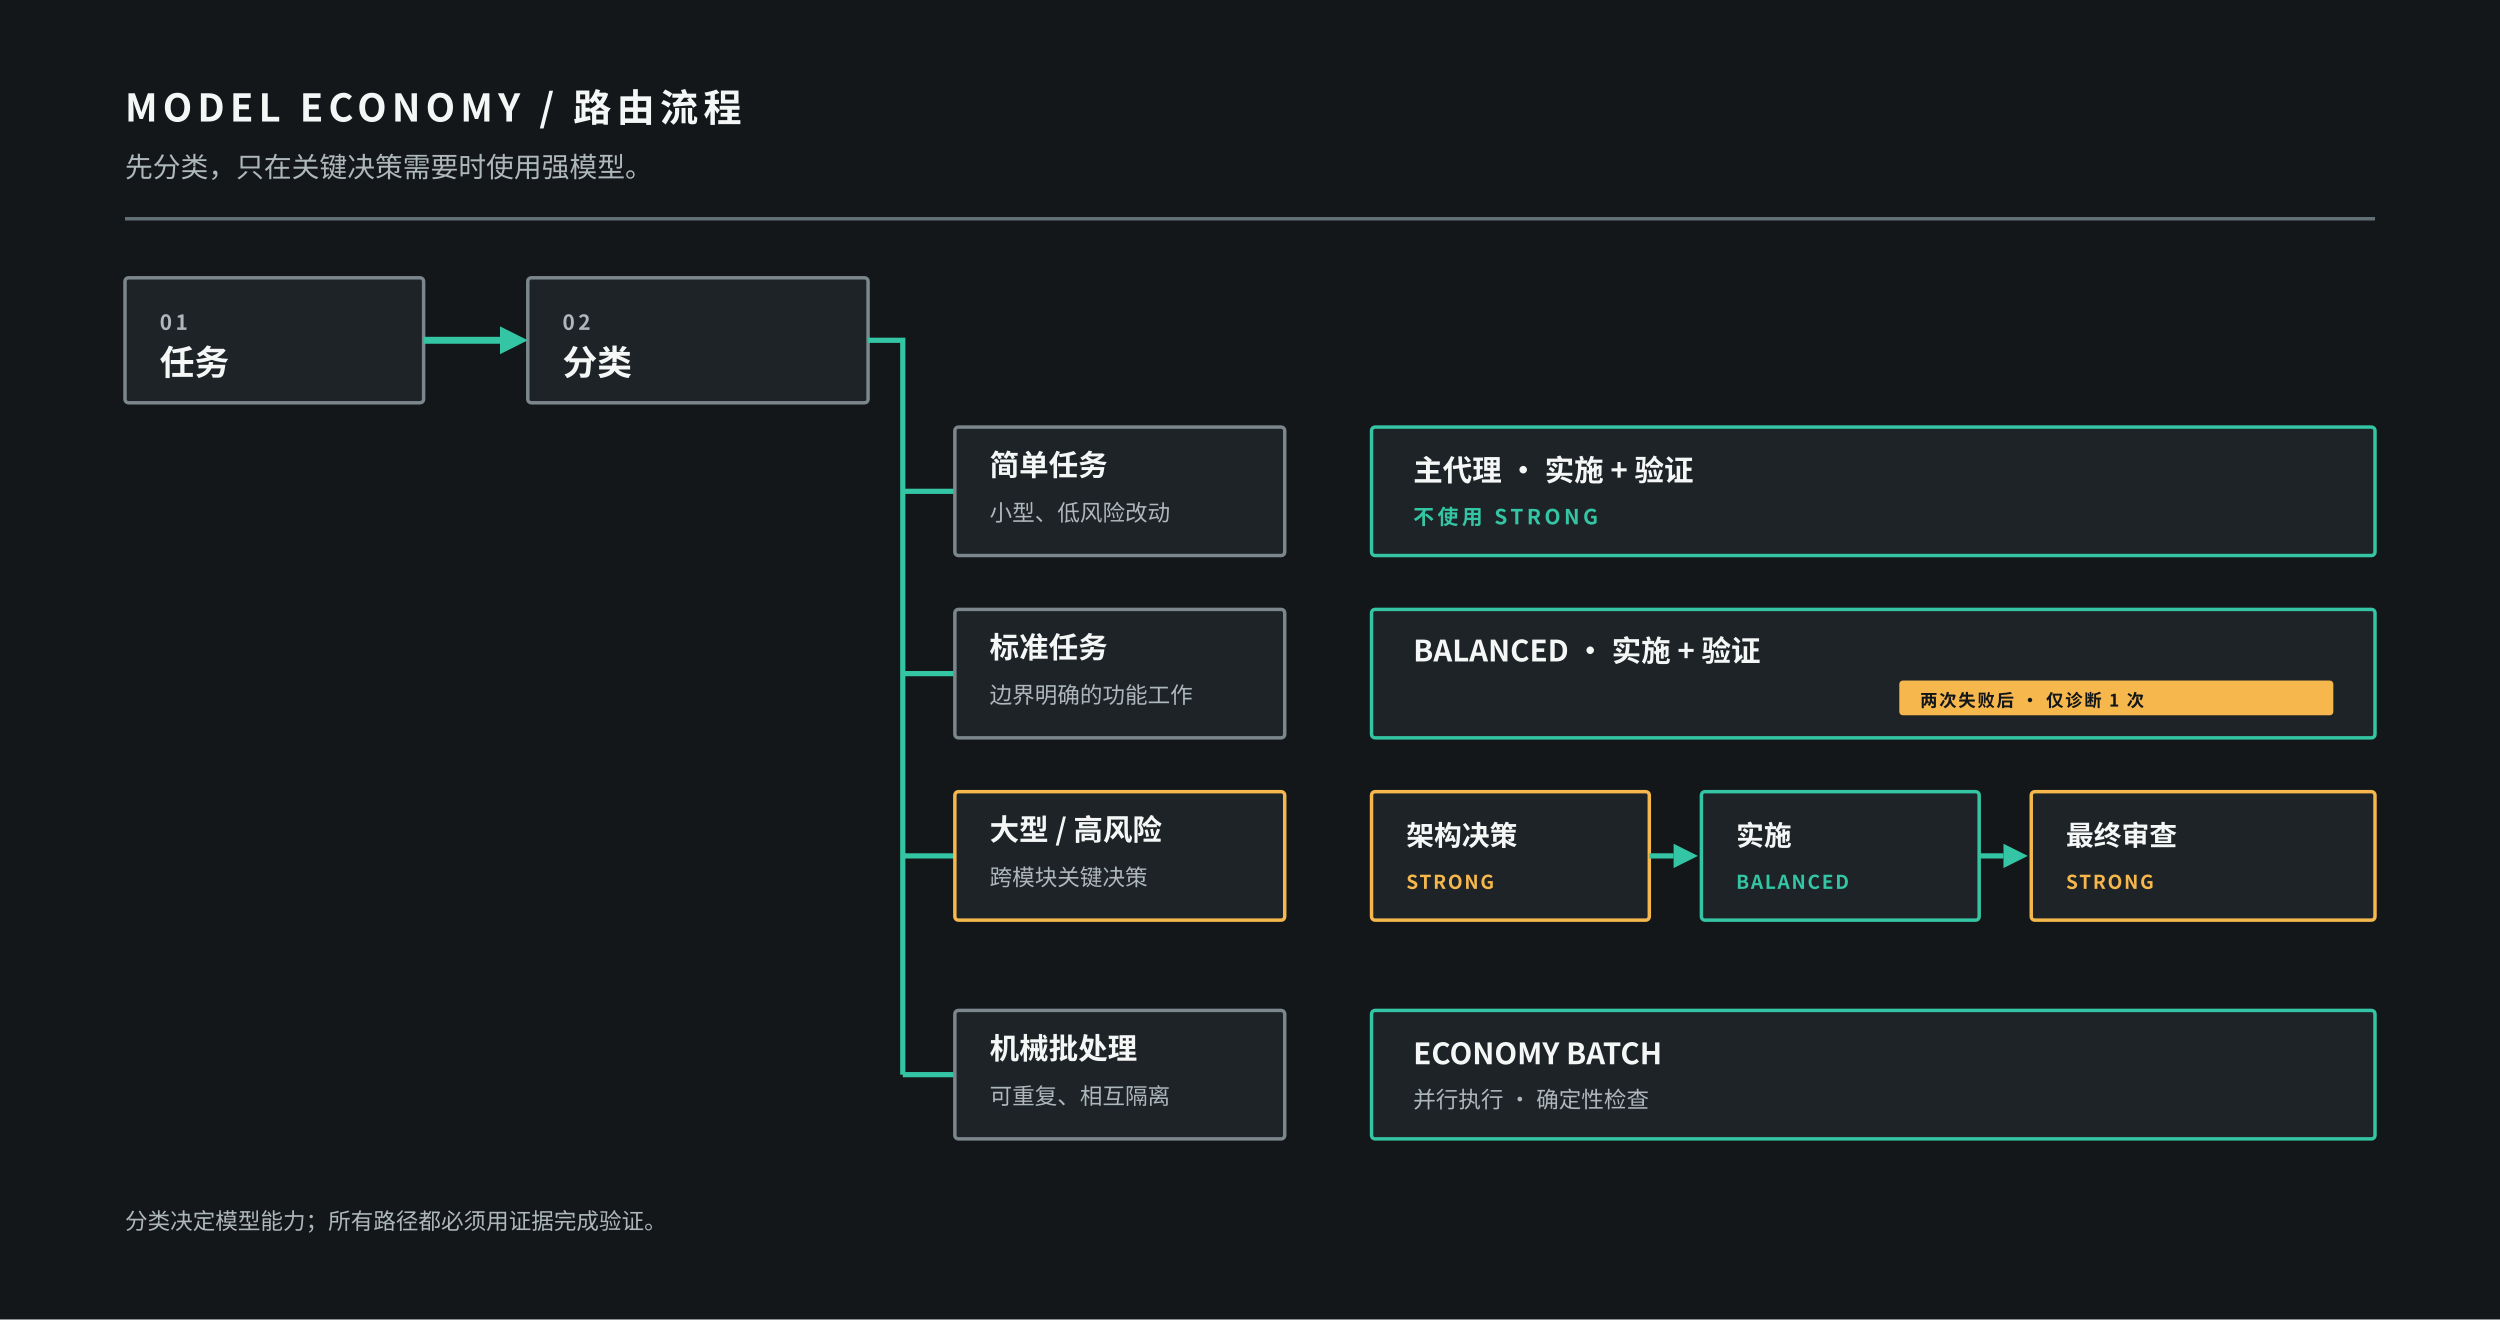
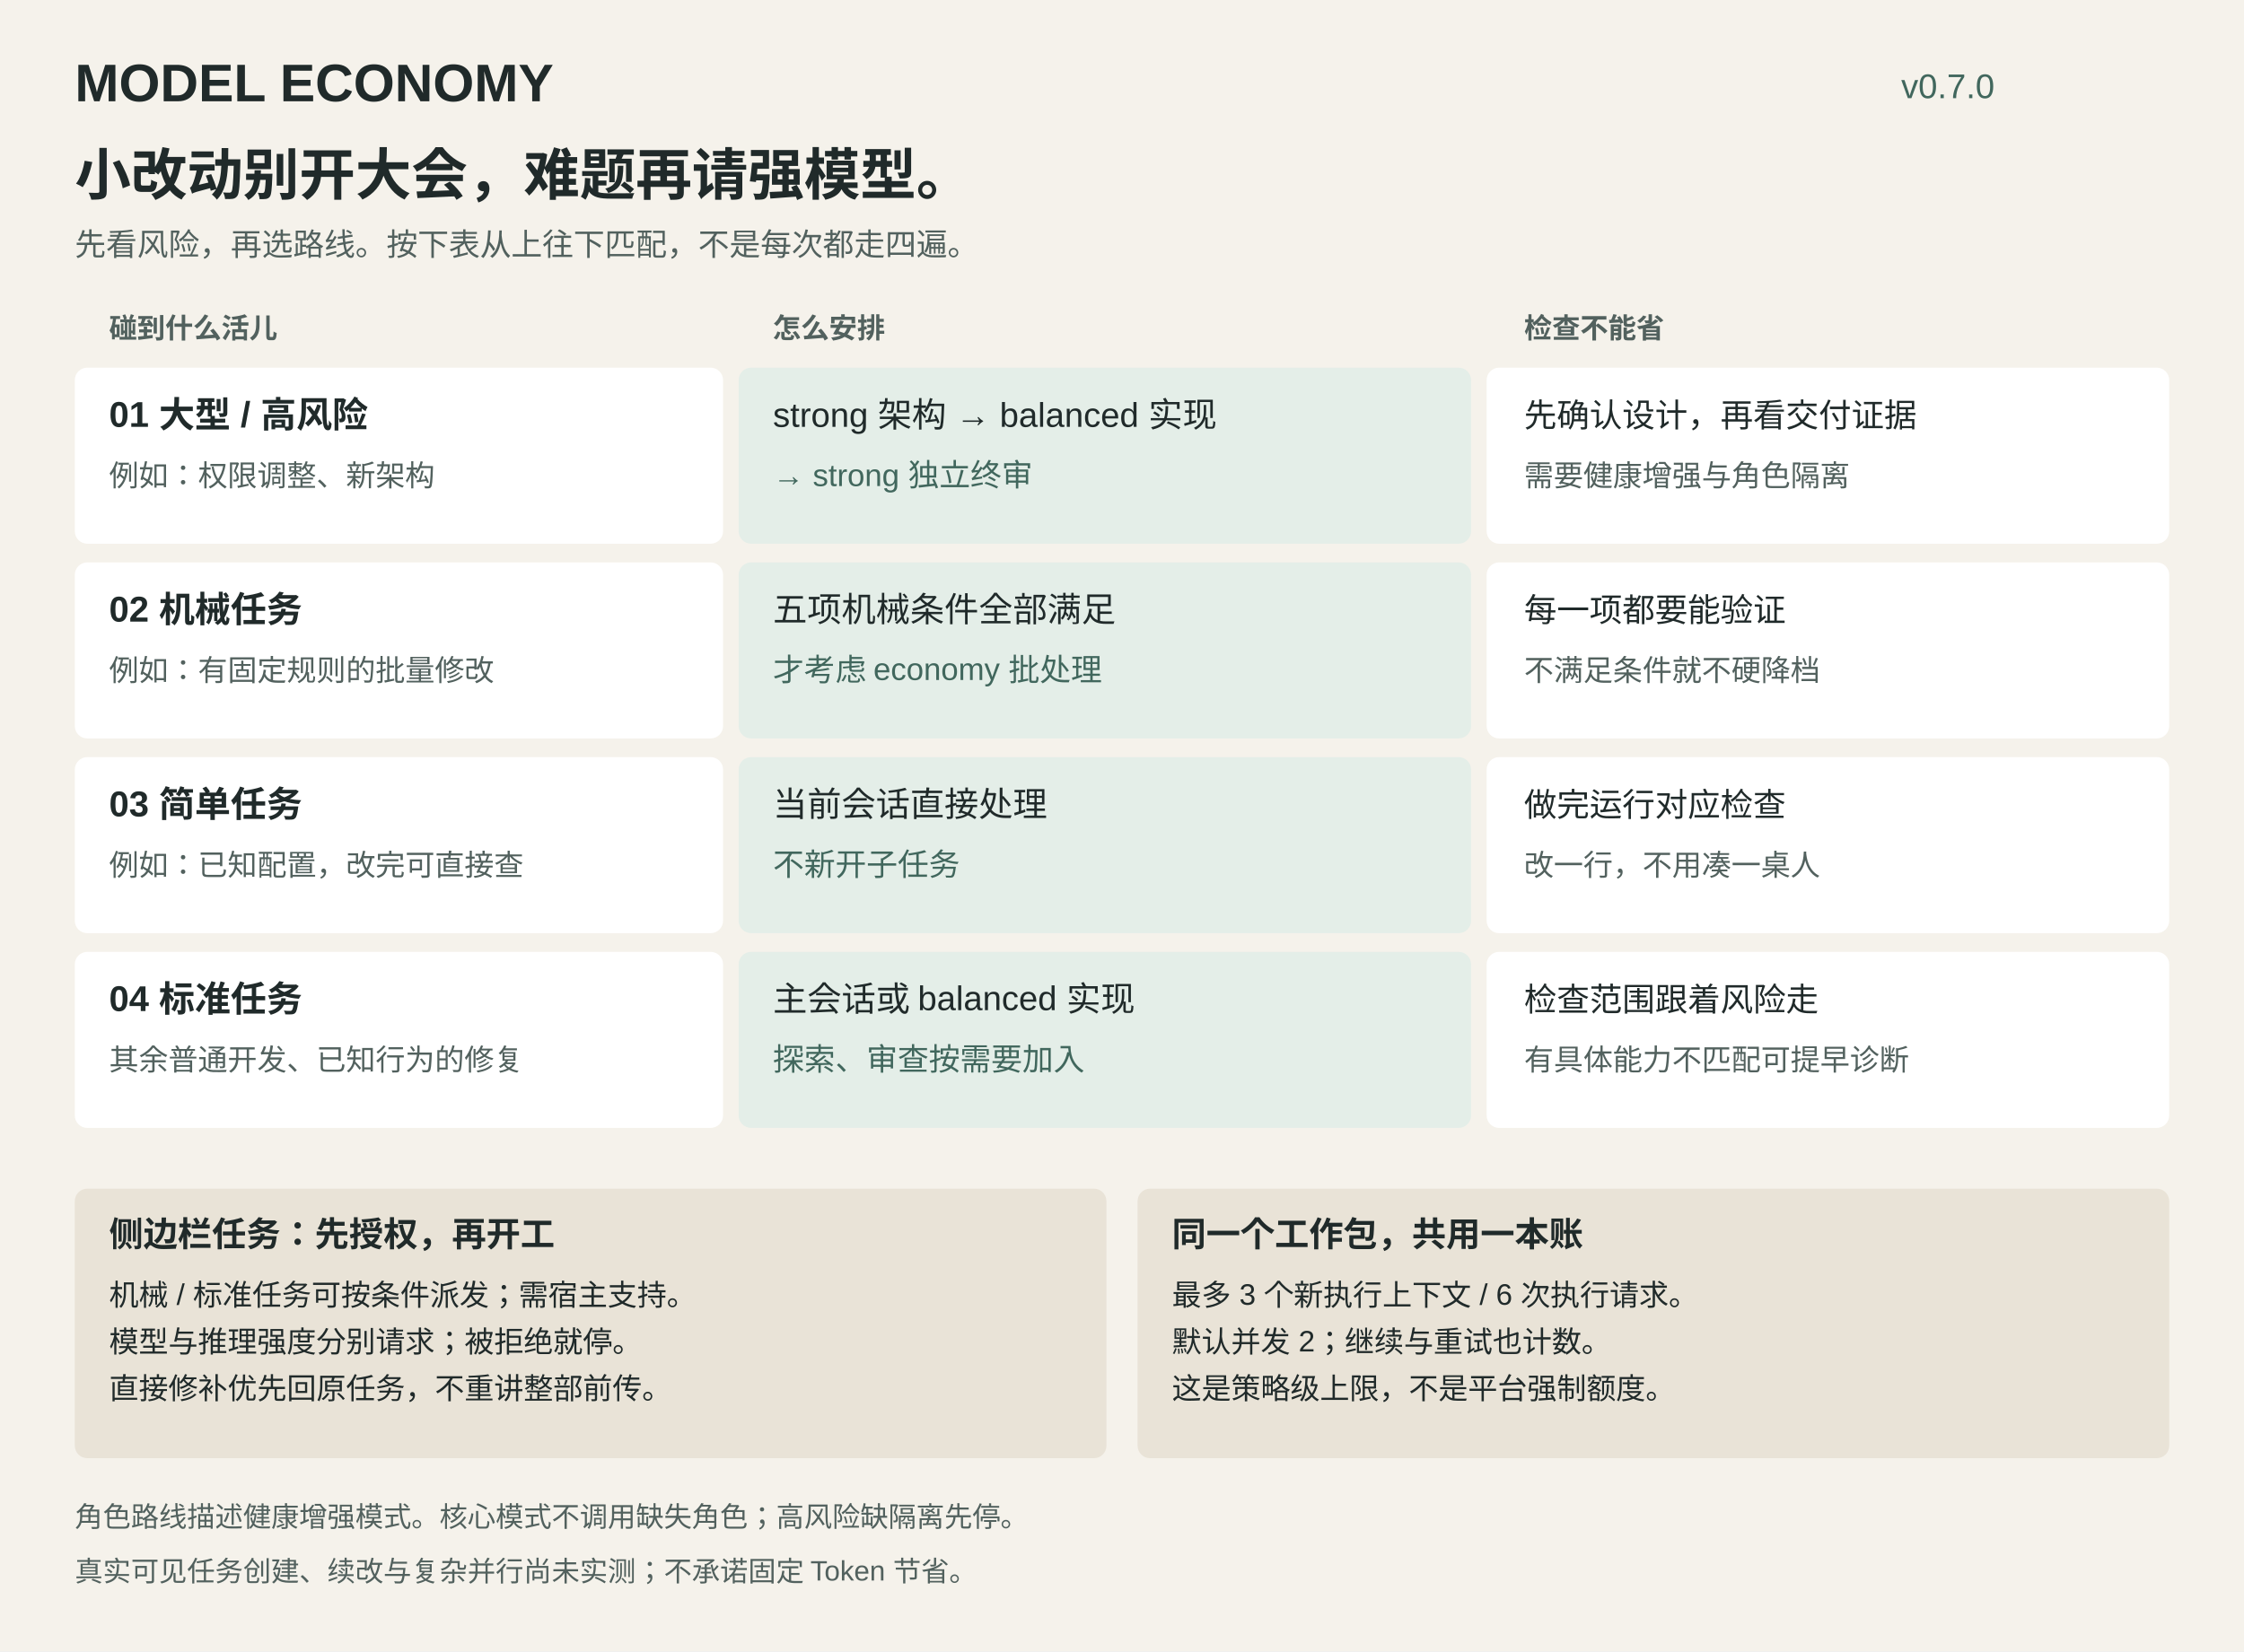
- <svg xmlns="http://www.w3.org/2000/svg" width="1440" height="760" viewBox="0 0 1440 760" role="img" aria-labelledby="title description">
-   <rect width="1440" height="760" fill="#141719" />
-   <g font-family="PingFang SC, Noto Sans CJK SC, Arial, sans-serif">
-     <text x="72" y="70" fill="#F5F7F7" font-size="22" font-weight="700" letter-spacing="3">MODEL ECONOMY / 路由流程</text>
-     <text x="72" y="102" fill="#AEB8BC" font-size="16">先分类，只在关键决策需要时使用强模型。</text>
-     <path d="M72 126H1368" fill="none" stroke="#647077" stroke-width="2" />
-     <g fill="#1D2326" stroke="#7B878C" stroke-width="2">
-       <rect id="task-card" x="72" y="160" width="172" height="72" rx="2" />
-       <rect id="classify-card" x="304" y="160" width="196" height="72" rx="2" />
+ <svg xmlns="http://www.w3.org/2000/svg" width="1440" height="1060" viewBox="0 0 1440 1060" role="img" aria-labelledby="title desc">
+   <rect width="1440" height="1060" fill="#f5f2eb" />
+   <g font-family="Arial, PingFang SC, Microsoft YaHei, sans-serif">
+     <text x="48" y="65" font-size="34" fill="#202a2a" font-weight="700">MODEL ECONOMY</text>
+     <text x="1220" y="63" font-size="22" fill="#41675d" font-weight="400">v0.7.0</text>
+     <text x="48" y="125" font-size="36" fill="#202a2a" font-weight="700">小改动别开大会，难题再请强模型。</text>
+     <text x="48" y="164" font-size="20" fill="#52615e" font-weight="400">先看风险，再选路线。按下表从上往下匹配，不是每次都走四遍。</text>
+     <text x="70" y="217" font-size="18" fill="#52615e" font-weight="700">碰到什么活儿</text>
+     <text x="496" y="217" font-size="18" fill="#52615e" font-weight="700">怎么安排</text>
+     <text x="978" y="217" font-size="18" fill="#52615e" font-weight="700">检查不能省</text>
+     <g data-route="large-high-risk">
+       <rect id="large-high-risk-0" x="48" y="236" width="416" height="113" rx="8" fill="#ffffff" />
+       <rect id="large-high-risk-1" x="474" y="236" width="470" height="113" rx="8" fill="#e4eee8" />
+       <rect id="large-high-risk-2" x="954" y="236" width="438" height="113" rx="8" fill="#ffffff" />
+       <text x="70" y="274" font-size="23" fill="#202a2a" font-weight="700" data-fit="large-high-risk-0">01  大型 / 高风险</text>
+       <text x="70" y="312" font-size="19" fill="#52615e" font-weight="400" data-fit="large-high-risk-0">例如：权限调整、新架构</text>
+       <text x="496" y="274" font-size="22" fill="#202a2a" font-weight="400" data-fit="large-high-risk-1">strong 架构 → balanced 实现</text>
+       <text x="496" y="312" font-size="20" fill="#41675d" font-weight="400" data-fit="large-high-risk-1">→ strong 独立终审</text>
+       <text x="978" y="274" font-size="21" fill="#202a2a" font-weight="400" data-fit="large-high-risk-2">先确认设计，再看交付证据</text>
+       <text x="978" y="312" font-size="19" fill="#52615e" font-weight="400" data-fit="large-high-risk-2">需要健康增强与角色隔离</text>
    </g>
-     <text x="92" y="190" fill="#AEB8BC" font-size="12" font-weight="700" letter-spacing="2">01</text>
-     <text x="92" y="216" fill="#F5F7F7" font-size="20" font-weight="700">任务</text>
-     <text x="324" y="190" fill="#AEB8BC" font-size="12" font-weight="700" letter-spacing="2">02</text>
-     <text x="324" y="216" fill="#F5F7F7" font-size="20" font-weight="700">分类</text>
-     <path d="M244 196H288" fill="none" stroke="#34C6A4" stroke-width="4" />
-     <path d="M288 188L304 196L288 204Z" fill="#34C6A4" />
-     <path d="M500 196H520V619" fill="none" stroke="#34C6A4" stroke-width="3" />
+     <g data-route="mechanical">
+       <rect id="mechanical-0" x="48" y="361" width="416" height="113" rx="8" fill="#ffffff" />
+       <rect id="mechanical-1" x="474" y="361" width="470" height="113" rx="8" fill="#e4eee8" />
+       <rect id="mechanical-2" x="954" y="361" width="438" height="113" rx="8" fill="#ffffff" />
+       <text x="70" y="399" font-size="23" fill="#202a2a" font-weight="700" data-fit="mechanical-0">02  机械任务</text>
+       <text x="70" y="437" font-size="19" fill="#52615e" font-weight="400" data-fit="mechanical-0">例如：有固定规则的批量修改</text>
+       <text x="496" y="399" font-size="22" fill="#202a2a" font-weight="400" data-fit="mechanical-1">五项机械条件全部满足</text>
+       <text x="496" y="437" font-size="20" fill="#41675d" font-weight="400" data-fit="mechanical-1">才考虑 economy 批处理</text>
+       <text x="978" y="399" font-size="21" fill="#202a2a" font-weight="400" data-fit="mechanical-2">每一项都要能验证</text>
+       <text x="978" y="437" font-size="19" fill="#52615e" font-weight="400" data-fit="mechanical-2">不满足条件就不硬降档</text>
+     </g>
    <g data-route="simple">
-       <path d="M520 283H550" fill="none" stroke="#34C6A4" stroke-width="3" />
-       <rect id="simple-route" x="550" y="246" width="190" height="74" rx="2" fill="#1D2326" stroke="#7B878C" stroke-width="2" />
-       <text x="570" y="274" fill="#F5F7F7" font-size="17" font-weight="700">简单任务</text>
-       <text x="570" y="300" fill="#AEB8BC" font-size="13">小型、低风险改动</text>
-       <rect id="simple-result" x="790" y="246" width="578" height="74" rx="2" fill="#1D2326" stroke="#34C6A4" stroke-width="2" />
-       <text x="814" y="277" fill="#F5F7F7" font-size="17" font-weight="700">主代理 · 实施 + 验证</text>
-       <text x="814" y="302" fill="#34C6A4" font-size="12" font-weight="700" letter-spacing="2">不使用 STRONG</text>
+       <rect id="simple-0" x="48" y="486" width="416" height="113" rx="8" fill="#ffffff" />
+       <rect id="simple-1" x="474" y="486" width="470" height="113" rx="8" fill="#e4eee8" />
+       <rect id="simple-2" x="954" y="486" width="438" height="113" rx="8" fill="#ffffff" />
+       <text x="70" y="524" font-size="23" fill="#202a2a" font-weight="700" data-fit="simple-0">03  简单任务</text>
+       <text x="70" y="562" font-size="19" fill="#52615e" font-weight="400" data-fit="simple-0">例如：已知配置，改完可直接查</text>
+       <text x="496" y="524" font-size="22" fill="#202a2a" font-weight="400" data-fit="simple-1">当前会话直接处理</text>
+       <text x="496" y="562" font-size="20" fill="#41675d" font-weight="400" data-fit="simple-1">不新开子任务</text>
+       <text x="978" y="524" font-size="21" fill="#202a2a" font-weight="400" data-fit="simple-2">做完运行对应检查</text>
+       <text x="978" y="562" font-size="19" fill="#52615e" font-weight="400" data-fit="simple-2">改一行，不用凑一桌人</text>
    </g>
    <g data-route="standard">
-       <path d="M520 388H550" fill="none" stroke="#34C6A4" stroke-width="3" />
-       <rect id="standard-route" x="550" y="351" width="190" height="74" rx="2" fill="#1D2326" stroke="#7B878C" stroke-width="2" />
-       <text x="570" y="379" fill="#F5F7F7" font-size="17" font-weight="700">标准任务</text>
-       <text x="570" y="405" fill="#AEB8BC" font-size="13">边界明确的功能工作</text>
-       <rect id="standard-result" x="790" y="351" width="578" height="74" rx="2" fill="#1D2326" stroke="#34C6A4" stroke-width="2" />
-       <text x="814" y="381" fill="#F5F7F7" font-size="17" font-weight="700">BALANCED · 实施 + 验证</text>
-       <rect x="1094" y="392" width="250" height="20" rx="2" fill="#F6B74D" />
-       <text x="1106" y="407" fill="#141719" font-size="10" font-weight="700" letter-spacing="1">两次失败后 · 仅诊断 1 次</text>
+       <rect id="standard-0" x="48" y="611" width="416" height="113" rx="8" fill="#ffffff" />
+       <rect id="standard-1" x="474" y="611" width="470" height="113" rx="8" fill="#e4eee8" />
+       <rect id="standard-2" x="954" y="611" width="438" height="113" rx="8" fill="#ffffff" />
+       <text x="70" y="649" font-size="23" fill="#202a2a" font-weight="700" data-fit="standard-0">04  标准任务</text>
+       <text x="70" y="687" font-size="19" fill="#52615e" font-weight="400" data-fit="standard-0">其余普通开发、已知行为的修复</text>
+       <text x="496" y="649" font-size="22" fill="#202a2a" font-weight="400" data-fit="standard-1">主会话或 balanced 实现</text>
+       <text x="496" y="687" font-size="20" fill="#41675d" font-weight="400" data-fit="standard-1">探索、审查按需要加入</text>
+       <text x="978" y="649" font-size="21" fill="#202a2a" font-weight="400" data-fit="standard-2">检查范围跟着风险走</text>
+       <text x="978" y="687" font-size="19" fill="#52615e" font-weight="400" data-fit="standard-2">有具体能力不匹配可提早诊断</text>
    </g>
-     <g data-route="large-high-risk">
-       <path d="M520 493H550" fill="none" stroke="#34C6A4" stroke-width="3" />
-       <rect id="large-route" x="550" y="456" width="190" height="74" rx="2" fill="#1D2326" stroke="#F6B74D" stroke-width="2" />
-       <text x="570" y="484" fill="#F5F7F7" font-size="17" font-weight="700">大型 / 高风险</text>
-       <text x="570" y="510" fill="#AEB8BC" font-size="13">跨模块关键决策</text>
-       <rect id="architect-card" x="790" y="456" width="160" height="74" rx="2" fill="#1D2326" stroke="#F6B74D" stroke-width="2" />
-       <text data-fit="architect-card" x="810" y="487" fill="#F5F7F7" font-size="16" font-weight="700">架构决策</text>
-       <text x="810" y="512" fill="#F6B74D" font-size="11" font-weight="700" letter-spacing="1">STRONG</text>
-       <rect id="implement-card" x="980" y="456" width="160" height="74" rx="2" fill="#1D2326" stroke="#34C6A4" stroke-width="2" />
-       <text data-fit="implement-card" x="1000" y="487" fill="#F5F7F7" font-size="16" font-weight="700">实施</text>
-       <text x="1000" y="512" fill="#34C6A4" font-size="11" font-weight="700" letter-spacing="1">BALANCED</text>
-       <rect id="review-card" x="1170" y="456" width="198" height="74" rx="2" fill="#1D2326" stroke="#F6B74D" stroke-width="2" />
-       <text data-fit="review-card" x="1190" y="487" fill="#F5F7F7" font-size="16" font-weight="700">最终审查</text>
-       <text x="1190" y="512" fill="#F6B74D" font-size="11" font-weight="700" letter-spacing="1">STRONG</text>
-       <path d="M950 493H964M1140 493H1154" fill="none" stroke="#34C6A4" stroke-width="3" />
-       <path d="M964 486L978 493L964 500ZM1154 486L1168 493L1154 500Z" fill="#34C6A4" />
-     </g>
-     <g data-route="mechanical">
-       <path d="M520 619H550" fill="none" stroke="#34C6A4" stroke-width="3" />
-       <rect id="mechanical-route" x="550" y="582" width="190" height="74" rx="2" fill="#1D2326" stroke="#7B878C" stroke-width="2" />
-       <text x="570" y="610" fill="#F5F7F7" font-size="17" font-weight="700">机械批处理</text>
-       <text x="570" y="636" fill="#AEB8BC" font-size="13">可重复、相互隔离</text>
-       <rect id="mechanical-result" x="790" y="582" width="578" height="74" rx="2" fill="#1D2326" stroke="#34C6A4" stroke-width="2" />
-       <text x="814" y="613" fill="#F5F7F7" font-size="17" font-weight="700">ECONOMY BATCH</text>
-       <text x="814" y="638" fill="#AEB8BC" font-size="13">并行执行 · 确定性检查</text>
-     </g>
-     <text x="72" y="708" fill="#AEB8BC" font-size="13">分类决定模型能力；所有路径都必须用证据完成验证。</text>
+     <rect id="left" x="48" y="763" width="662" height="173" rx="8" fill="#e9e3d7" />
+     <text x="70" y="800" font-size="22" fill="#202a2a" font-weight="700" data-fit="left">侧边栏任务：先授权，再开工</text>
+     <text x="70" y="838" font-size="19" fill="#202a2a" font-weight="400" data-fit="left">机械 / 标准任务可按条件派发；需宿主支持。</text>
+     <text x="70" y="868" font-size="19" fill="#202a2a" font-weight="400" data-fit="left">模型与推理强度分别请求；被拒绝就停。</text>
+     <text x="70" y="898" font-size="19" fill="#202a2a" font-weight="400" data-fit="left">直接修补优先回原任务，不重讲整部前传。</text>
+     <rect id="right" x="730" y="763" width="662" height="173" rx="8" fill="#e9e3d7" />
+     <text x="752" y="800" font-size="22" fill="#202a2a" font-weight="700" data-fit="right">同一个工作包，共用一本账</text>
+     <text x="752" y="838" font-size="19" fill="#202a2a" font-weight="400" data-fit="right">最多 3 个新执行上下文 / 6 次执行请求。</text>
+     <text x="752" y="868" font-size="19" fill="#202a2a" font-weight="400" data-fit="right">默认并发 2；继续与重试也计数。</text>
+     <text x="752" y="898" font-size="19" fill="#202a2a" font-weight="400" data-fit="right">这是策略级上限，不是平台强制额度。</text>
+     <text x="48" y="980" font-size="18" fill="#52615e" font-weight="400">角色路线描述健康增强模式。核心模式不调用缺失角色；高风险缺隔离先停。</text>
+     <text x="48" y="1015" font-size="18" fill="#52615e" font-weight="400">真实可见任务创建、续改与复杂并行尚未实测；不承诺固定 Token 节省。</text>
  </g>
</svg>
